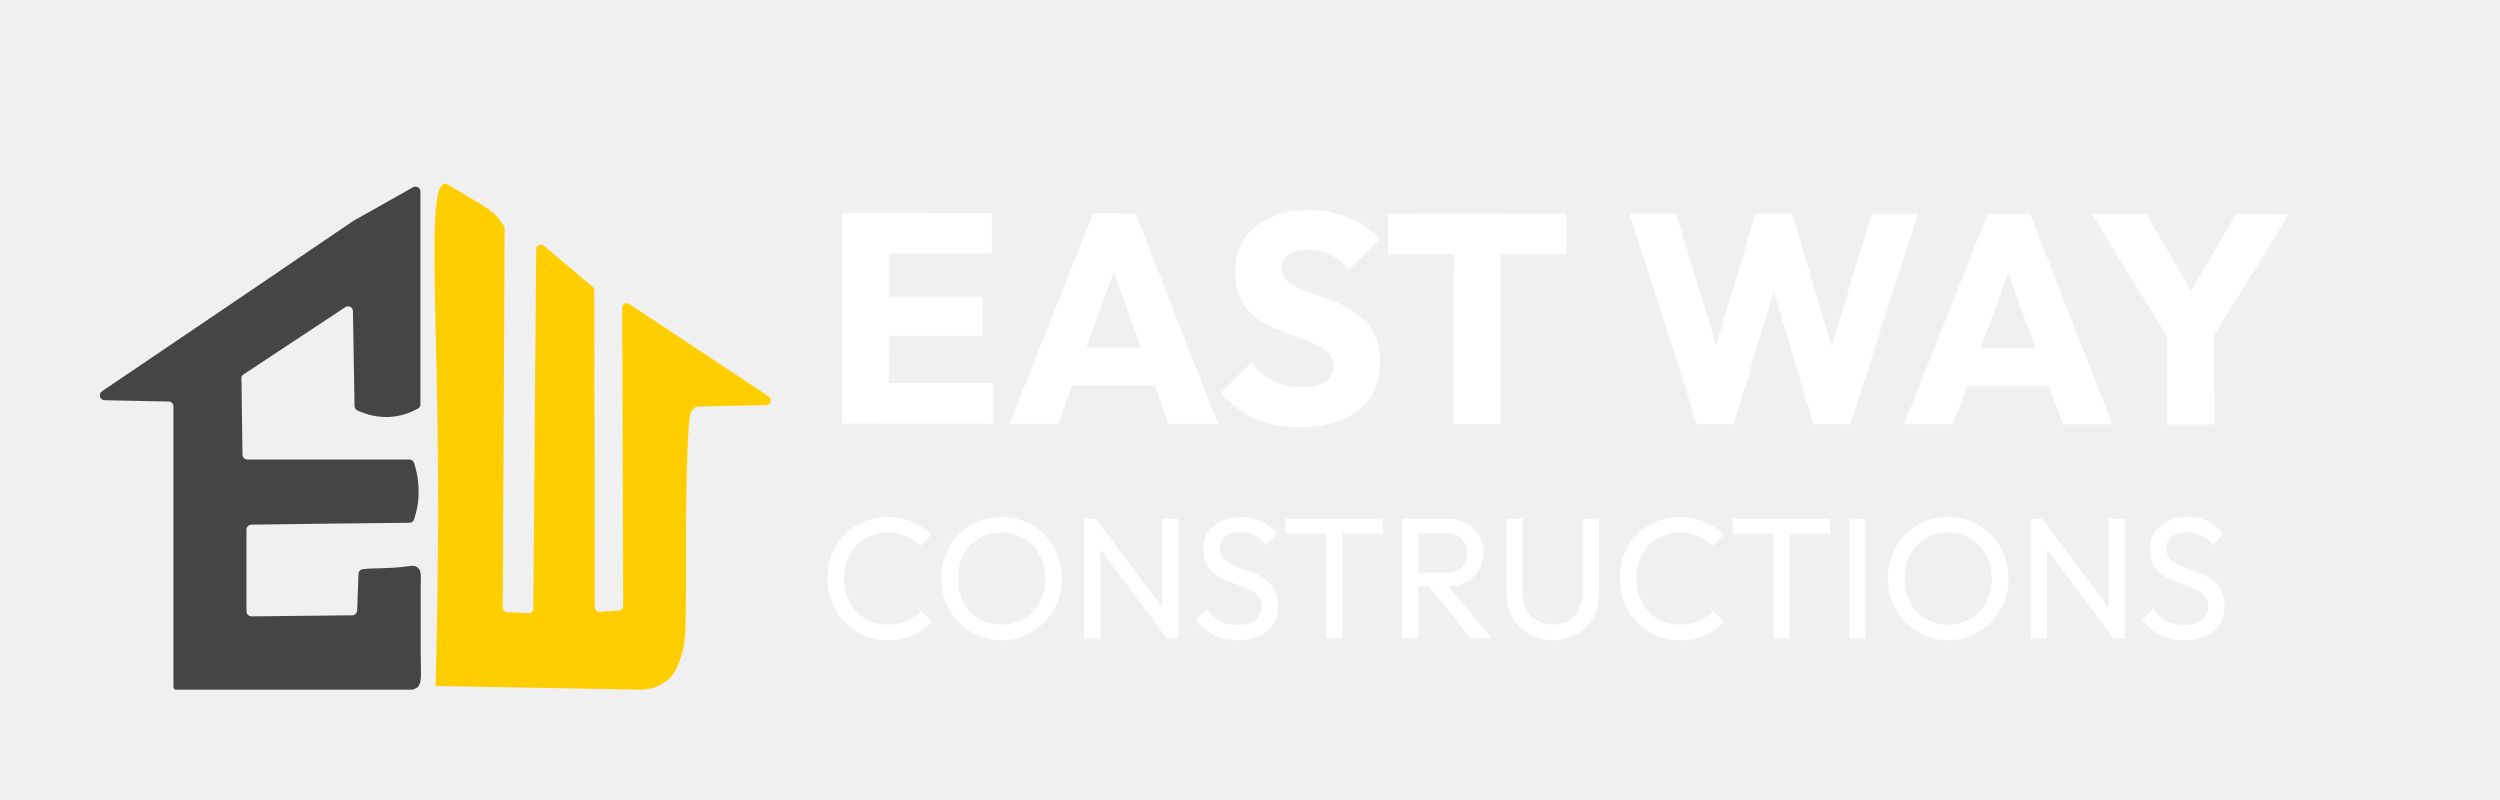
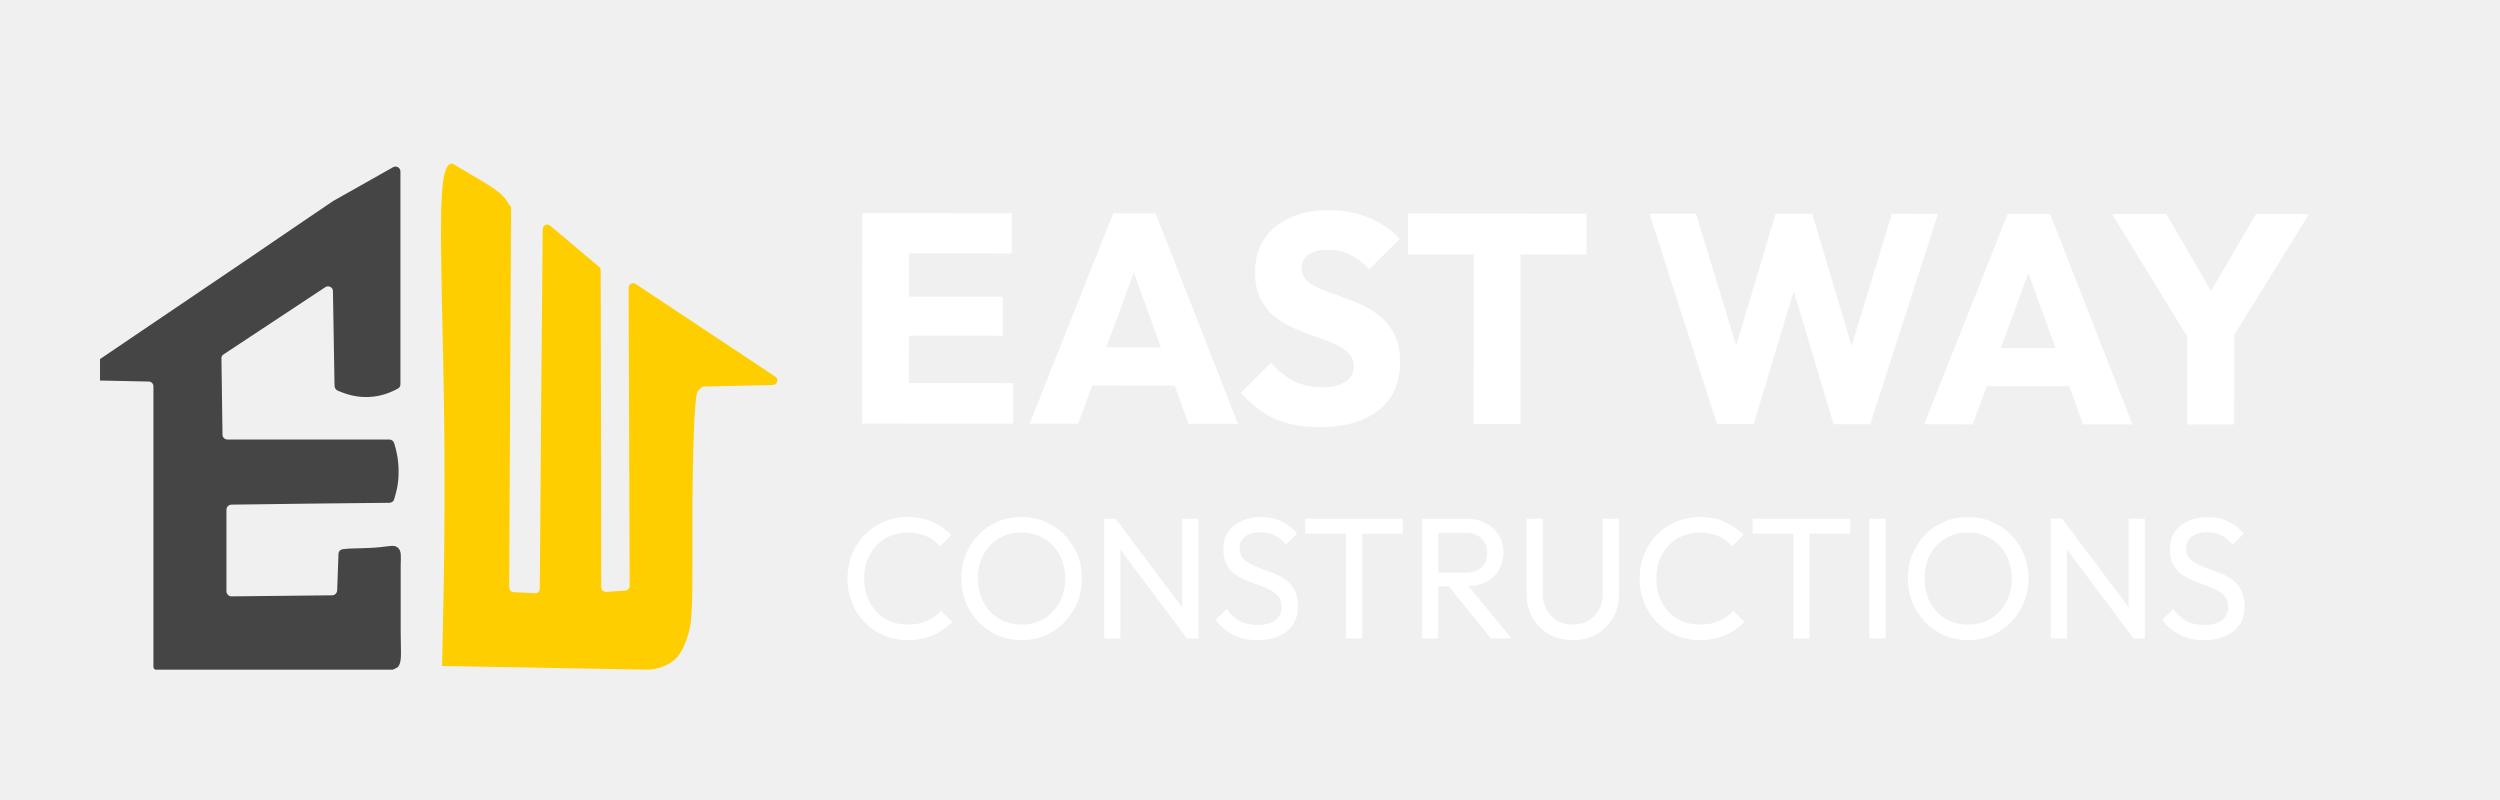
<svg xmlns="http://www.w3.org/2000/svg" width="250" height="80" viewBox="0 0 250 80" fill="none">
  <g clip-path="url(#clip0_504_4214)">
-     <path d="M41.647 68.78C41.647 68.78 41.462 68.912 41.278 68.965H17.712C17.712 68.965 17.607 68.991 17.528 68.965C17.396 68.912 17.317 68.754 17.343 68.596V51.963C17.343 49.907 17.343 42.763 17.343 40.628C17.343 40.364 17.132 40.154 16.869 40.154C14.734 40.101 12.599 40.075 10.463 40.022C9.989 40.022 9.804 39.389 10.2 39.126C15.735 35.383 21.297 31.613 26.833 27.87C29.653 25.946 32.474 24.021 35.321 22.097C37.324 20.964 39.301 19.857 41.304 18.723C41.647 18.539 42.042 18.776 42.042 19.145V40.444C42.042 40.628 41.937 40.786 41.779 40.865C41.252 41.155 40.434 41.524 39.406 41.656C37.772 41.867 36.454 41.366 35.742 41.05C35.584 40.971 35.479 40.813 35.453 40.602C35.4 37.439 35.347 34.275 35.294 31.112C35.294 30.717 34.846 30.506 34.53 30.717L24.355 37.439C24.223 37.518 24.118 37.676 24.144 37.86C24.171 40.391 24.223 42.948 24.25 45.478C24.25 45.742 24.487 45.953 24.75 45.953H40.935C41.146 45.953 41.331 46.085 41.41 46.295C41.647 47.033 41.884 48.062 41.858 49.3C41.858 50.381 41.621 51.277 41.41 51.936C41.357 52.147 41.146 52.279 40.935 52.279C35.663 52.332 30.391 52.385 25.146 52.464C24.882 52.464 24.645 52.701 24.645 52.965V61.136C24.645 61.4 24.882 61.637 25.146 61.637C28.494 61.611 31.867 61.558 35.215 61.531C35.479 61.531 35.69 61.321 35.716 61.057C35.769 59.844 35.795 58.605 35.848 57.393C35.848 57.156 36.032 56.945 36.296 56.918C37.139 56.813 37.482 56.866 39.064 56.787C40.672 56.708 41.146 56.497 41.542 56.629C41.647 56.681 41.726 56.708 41.805 56.787C42.148 57.103 42.095 57.63 42.069 58.474C42.069 58.895 42.069 59.343 42.069 59.792C42.069 60.477 42.069 61.162 42.069 61.848V65.222C42.069 67.383 42.253 68.306 41.7 68.78H41.647Z" fill="#454545" />
-     <path d="M43.528 68.597C50.355 68.729 57.182 68.834 64.01 68.966C64.59 68.966 65.723 68.834 66.725 68.043C67.094 67.727 67.726 67.094 68.227 65.249C68.465 64.353 68.596 63.562 68.596 58.712C68.596 58.475 68.596 58.58 68.596 54.784V52.544C68.675 44.135 68.886 41.341 69.15 41.104L69.598 40.656C71.944 40.603 74.29 40.55 76.636 40.497C77.084 40.497 77.269 39.891 76.873 39.654C72.234 36.57 67.595 33.486 62.929 30.402C62.613 30.191 62.217 30.402 62.217 30.797C62.244 40.735 62.296 50.646 62.323 60.584C62.323 60.821 62.138 61.032 61.901 61.058L59.977 61.19C59.713 61.19 59.476 61.005 59.476 60.715C59.476 50.145 59.45 39.575 59.423 29.031C59.423 28.899 59.37 28.767 59.265 28.688C57.631 27.317 56.023 25.947 54.388 24.576C54.098 24.312 53.624 24.523 53.624 24.919C53.519 36.912 53.413 48.88 53.334 60.873C53.334 61.137 53.123 61.348 52.859 61.322C52.148 61.295 51.436 61.242 50.724 61.216C50.487 61.216 50.276 61.005 50.276 60.742C50.329 48.115 50.408 35.463 50.461 22.836C50.461 22.599 50.276 22.467 50.276 22.467C49.565 21.176 48.589 20.728 45.4 18.83C44.635 18.381 44.583 18.329 44.477 18.355C43.317 18.619 43.37 23.021 43.554 32.563C43.686 38.916 43.713 39.39 43.739 41.736C43.871 49.802 43.792 56.076 43.739 59.872C43.686 63.378 43.607 66.383 43.554 68.65L43.528 68.597Z" fill="#FFCE00" />
-     <path d="M84.205 42.354L84.22 21.31L88.9 21.314L88.885 42.357L84.205 42.354ZM87.782 42.356L87.785 38.303L99.32 38.311L99.317 42.364L87.782 42.356ZM87.788 33.563L87.791 29.659L98.283 29.666L98.28 33.571L87.788 33.563ZM87.794 25.337L87.797 21.313L99.183 21.321L99.18 25.345L87.794 25.337ZM100.964 42.366L109.324 21.328L113.557 21.331L121.799 42.38L116.851 42.377L110.544 24.905L112.243 24.907L105.822 42.369L100.964 42.366ZM105.706 38.554L105.708 34.738L117.184 34.746L117.181 38.562L105.706 38.554ZM129.937 42.714C128.208 42.712 126.718 42.433 125.466 41.876C124.235 41.299 123.102 40.434 122.07 39.281L125.112 36.272C125.787 37.047 126.532 37.654 127.347 38.092C128.181 38.51 129.145 38.719 130.237 38.72C131.231 38.721 131.996 38.542 132.533 38.185C133.09 37.828 133.368 37.331 133.369 36.695C133.369 36.119 133.191 35.652 132.833 35.294C132.476 34.936 131.999 34.628 131.403 34.369C130.827 34.11 130.181 33.861 129.466 33.622C128.771 33.383 128.075 33.115 127.38 32.816C126.685 32.498 126.039 32.11 125.443 31.652C124.868 31.175 124.401 30.588 124.044 29.893C123.687 29.177 123.508 28.283 123.509 27.21C123.51 25.918 123.819 24.805 124.435 23.872C125.072 22.938 125.947 22.234 127.06 21.758C128.173 21.262 129.455 21.014 130.906 21.015C132.376 21.016 133.717 21.275 134.929 21.793C136.161 22.31 137.174 23.016 137.968 23.911L134.925 26.92C134.29 26.263 133.645 25.776 132.989 25.458C132.353 25.139 131.628 24.98 130.813 24.979C129.999 24.979 129.353 25.137 128.876 25.455C128.399 25.753 128.16 26.189 128.159 26.766C128.159 27.302 128.338 27.74 128.695 28.078C129.052 28.396 129.519 28.674 130.095 28.913C130.691 29.152 131.337 29.391 132.032 29.63C132.747 29.869 133.453 30.148 134.148 30.466C134.843 30.785 135.479 31.192 136.055 31.689C136.651 32.167 137.127 32.783 137.484 33.538C137.841 34.274 138.02 35.188 138.019 36.281C138.017 38.288 137.301 39.867 135.869 41.019C134.438 42.151 132.46 42.715 129.937 42.714ZM145.366 42.397L145.381 21.651L150.06 21.654L150.046 42.4L145.366 42.397ZM138.791 25.432L138.793 21.348L156.648 21.361L156.645 25.444L138.791 25.432ZM169.703 42.414L162.951 21.365L167.601 21.369L172.538 37.557L170.72 37.556L175.56 21.374L179.226 21.377L184.043 37.565L182.255 37.564L187.184 21.382L191.804 21.385L185.023 42.424L181.357 42.422L176.51 26.233L178.239 26.234L173.369 42.416L169.703 42.414ZM190.413 42.428L198.774 21.39L203.007 21.393L211.248 42.443L206.301 42.439L199.994 24.968L201.693 24.969L195.272 42.431L190.413 42.428ZM195.155 38.616L195.158 34.801L206.634 34.809L206.631 38.624L195.155 38.616ZM217.3 34.608L209.202 21.398L214.626 21.401L220.849 32.077L217.361 32.074L223.598 21.408L228.904 21.411L220.728 34.61L217.3 34.608ZM216.728 42.447L216.735 32.461L221.415 32.464L221.408 42.45L216.728 42.447Z" fill="white" />
-     <path d="M88.778 64.012C87.916 64.012 87.118 63.857 86.382 63.547C85.646 63.225 85.002 62.782 84.451 62.219C83.911 61.656 83.491 61.001 83.192 60.254C82.893 59.507 82.744 58.708 82.744 57.857C82.744 56.995 82.893 56.191 83.192 55.443C83.491 54.696 83.911 54.047 84.451 53.495C85.002 52.932 85.641 52.495 86.365 52.185C87.1 51.863 87.899 51.702 88.761 51.702C89.704 51.702 90.531 51.863 91.244 52.185C91.957 52.507 92.589 52.943 93.14 53.495L92.02 54.616C91.64 54.191 91.175 53.857 90.623 53.616C90.083 53.374 89.462 53.254 88.761 53.254C88.129 53.254 87.549 53.369 87.02 53.599C86.491 53.817 86.031 54.133 85.641 54.547C85.25 54.961 84.945 55.449 84.727 56.012C84.52 56.575 84.416 57.191 84.416 57.857C84.416 58.524 84.52 59.139 84.727 59.702C84.945 60.265 85.25 60.754 85.641 61.167C86.031 61.581 86.491 61.903 87.02 62.133C87.549 62.351 88.129 62.461 88.761 62.461C89.508 62.461 90.158 62.34 90.709 62.099C91.261 61.846 91.727 61.507 92.106 61.081L93.227 62.185C92.675 62.759 92.025 63.208 91.278 63.529C90.543 63.851 89.709 64.012 88.778 64.012ZM100.178 64.012C99.327 64.012 98.534 63.857 97.798 63.547C97.063 63.225 96.419 62.782 95.867 62.219C95.316 61.645 94.885 60.983 94.574 60.236C94.275 59.489 94.126 58.691 94.126 57.84C94.126 56.978 94.275 56.179 94.574 55.443C94.885 54.696 95.31 54.041 95.85 53.478C96.402 52.915 97.04 52.478 97.764 52.167C98.499 51.857 99.293 51.702 100.143 51.702C100.994 51.702 101.781 51.857 102.505 52.167C103.241 52.478 103.884 52.915 104.436 53.478C104.988 54.041 105.419 54.696 105.729 55.443C106.04 56.191 106.195 56.995 106.195 57.857C106.195 58.708 106.04 59.507 105.729 60.254C105.419 61.001 104.988 61.656 104.436 62.219C103.896 62.782 103.258 63.225 102.522 63.547C101.798 63.857 101.017 64.012 100.178 64.012ZM100.143 62.461C101.005 62.461 101.758 62.265 102.402 61.874C103.057 61.472 103.574 60.926 103.953 60.236C104.333 59.535 104.522 58.736 104.522 57.84C104.522 57.173 104.413 56.564 104.195 56.012C103.976 55.449 103.672 54.961 103.281 54.547C102.89 54.133 102.43 53.817 101.902 53.599C101.373 53.369 100.787 53.254 100.143 53.254C99.293 53.254 98.54 53.449 97.884 53.84C97.241 54.231 96.729 54.771 96.35 55.461C95.982 56.15 95.798 56.943 95.798 57.84C95.798 58.507 95.902 59.127 96.109 59.702C96.327 60.265 96.626 60.754 97.005 61.167C97.396 61.57 97.856 61.886 98.384 62.116C98.925 62.346 99.511 62.461 100.143 62.461ZM108.418 63.84V51.874H109.556L110.039 53.754V63.84H108.418ZM116.694 63.84L109.349 54.03L109.556 51.874L116.918 61.667L116.694 63.84ZM116.694 63.84L116.211 62.064V51.874H117.832V63.84H116.694ZM123.75 64.012C122.808 64.012 122.003 63.84 121.337 63.495C120.67 63.15 120.078 62.65 119.561 61.995L120.664 60.892C121.043 61.42 121.48 61.823 121.975 62.099C122.469 62.363 123.078 62.495 123.802 62.495C124.515 62.495 125.084 62.34 125.509 62.029C125.946 61.719 126.164 61.294 126.164 60.754C126.164 60.305 126.061 59.943 125.854 59.667C125.647 59.392 125.365 59.167 125.009 58.995C124.664 58.811 124.285 58.65 123.871 58.512C123.457 58.363 123.043 58.208 122.63 58.047C122.216 57.874 121.837 57.667 121.492 57.426C121.147 57.173 120.865 56.846 120.647 56.443C120.44 56.041 120.337 55.535 120.337 54.926C120.337 54.248 120.498 53.673 120.819 53.202C121.153 52.719 121.601 52.351 122.164 52.099C122.739 51.834 123.383 51.702 124.095 51.702C124.877 51.702 125.578 51.857 126.199 52.167C126.819 52.466 127.325 52.863 127.716 53.357L126.612 54.461C126.256 54.047 125.871 53.736 125.457 53.53C125.055 53.323 124.589 53.219 124.061 53.219C123.417 53.219 122.906 53.363 122.526 53.65C122.147 53.926 121.957 54.317 121.957 54.823C121.957 55.225 122.061 55.553 122.268 55.805C122.486 56.047 122.768 56.254 123.112 56.426C123.457 56.599 123.837 56.759 124.25 56.909C124.676 57.047 125.095 57.202 125.509 57.374C125.923 57.547 126.302 57.765 126.647 58.029C126.992 58.294 127.268 58.639 127.474 59.064C127.693 59.478 127.802 60.001 127.802 60.633C127.802 61.69 127.434 62.518 126.699 63.116C125.974 63.713 124.992 64.012 123.75 64.012ZM132.603 63.84V52.219H134.224V63.84H132.603ZM128.534 53.357V51.874H138.275V53.357H128.534ZM141.293 58.633V57.271H144.534C145.235 57.271 145.775 57.093 146.155 56.736C146.534 56.38 146.724 55.897 146.724 55.288C146.724 54.714 146.534 54.236 146.155 53.857C145.787 53.478 145.252 53.288 144.551 53.288H141.293V51.874H144.603C145.362 51.874 146.023 52.024 146.586 52.323C147.149 52.61 147.58 53.007 147.879 53.512C148.189 54.018 148.344 54.599 148.344 55.254C148.344 55.932 148.189 56.524 147.879 57.029C147.58 57.535 147.149 57.932 146.586 58.219C146.023 58.495 145.362 58.633 144.603 58.633H141.293ZM140.206 63.84V51.874H141.827V63.84H140.206ZM147.103 63.84L142.758 58.478L144.293 57.943L149.155 63.84H147.103ZM155.28 64.012C154.395 64.012 153.602 63.817 152.9 63.426C152.211 63.024 151.665 62.478 151.263 61.788C150.86 61.087 150.659 60.294 150.659 59.409V51.874H152.28V59.374C152.28 60.007 152.412 60.553 152.676 61.012C152.941 61.472 153.297 61.828 153.745 62.081C154.205 62.334 154.717 62.461 155.28 62.461C155.866 62.461 156.377 62.334 156.814 62.081C157.263 61.828 157.613 61.472 157.866 61.012C158.13 60.553 158.263 60.012 158.263 59.392V51.874H159.9V59.426C159.9 60.311 159.699 61.099 159.297 61.788C158.895 62.478 158.349 63.024 157.659 63.426C156.969 63.817 156.176 64.012 155.28 64.012ZM167.997 64.012C167.135 64.012 166.336 63.857 165.601 63.547C164.865 63.225 164.221 62.782 163.67 62.219C163.129 61.656 162.71 61.001 162.411 60.254C162.112 59.507 161.963 58.708 161.963 57.857C161.963 56.995 162.112 56.191 162.411 55.443C162.71 54.696 163.129 54.047 163.67 53.495C164.221 52.932 164.859 52.495 165.583 52.185C166.319 51.863 167.118 51.702 167.98 51.702C168.922 51.702 169.75 51.863 170.463 52.185C171.175 52.507 171.808 52.943 172.359 53.495L171.239 54.616C170.859 54.191 170.394 53.857 169.842 53.616C169.302 53.374 168.681 53.254 167.98 53.254C167.348 53.254 166.767 53.369 166.239 53.599C165.71 53.817 165.25 54.133 164.859 54.547C164.469 54.961 164.164 55.449 163.946 56.012C163.739 56.575 163.635 57.191 163.635 57.857C163.635 58.524 163.739 59.139 163.946 59.702C164.164 60.265 164.469 60.754 164.859 61.167C165.25 61.581 165.71 61.903 166.239 62.133C166.767 62.351 167.348 62.461 167.98 62.461C168.727 62.461 169.377 62.34 169.928 62.099C170.48 61.846 170.945 61.507 171.325 61.081L172.445 62.185C171.894 62.759 171.244 63.208 170.497 63.529C169.762 63.851 168.928 64.012 167.997 64.012ZM177.339 63.84V52.219H178.96V63.84H177.339ZM173.27 53.357V51.874H183.012V53.357H173.27ZM184.943 63.84V51.874H186.563V63.84H184.943ZM194.836 64.012C193.985 64.012 193.192 63.857 192.457 63.547C191.721 63.225 191.077 62.782 190.526 62.219C189.974 61.645 189.543 60.983 189.233 60.236C188.934 59.489 188.784 58.691 188.784 57.84C188.784 56.978 188.934 56.179 189.233 55.443C189.543 54.696 189.968 54.041 190.509 53.478C191.06 52.915 191.698 52.478 192.422 52.167C193.158 51.857 193.951 51.702 194.802 51.702C195.652 51.702 196.439 51.857 197.164 52.167C197.899 52.478 198.543 52.915 199.095 53.478C199.646 54.041 200.077 54.696 200.388 55.443C200.698 56.191 200.853 56.995 200.853 57.857C200.853 58.708 200.698 59.507 200.388 60.254C200.077 61.001 199.646 61.656 199.095 62.219C198.554 62.782 197.916 63.225 197.181 63.547C196.457 63.857 195.675 64.012 194.836 64.012ZM194.802 62.461C195.664 62.461 196.417 62.265 197.06 61.874C197.715 61.472 198.233 60.926 198.612 60.236C198.991 59.535 199.181 58.736 199.181 57.84C199.181 57.173 199.072 56.564 198.853 56.012C198.635 55.449 198.33 54.961 197.939 54.547C197.549 54.133 197.089 53.817 196.56 53.599C196.031 53.369 195.445 53.254 194.802 53.254C193.951 53.254 193.198 53.449 192.543 53.84C191.899 54.231 191.388 54.771 191.008 55.461C190.641 56.15 190.457 56.943 190.457 57.84C190.457 58.507 190.56 59.127 190.767 59.702C190.986 60.265 191.284 60.754 191.664 61.167C192.054 61.57 192.514 61.886 193.043 62.116C193.583 62.346 194.169 62.461 194.802 62.461ZM203.076 63.84V51.874H204.214L204.697 53.754V63.84H203.076ZM211.352 63.84L204.007 54.03L204.214 51.874L211.576 61.667L211.352 63.84ZM211.352 63.84L210.869 62.064V51.874H212.49V63.84H211.352ZM218.409 64.012C217.466 64.012 216.662 63.84 215.995 63.495C215.328 63.15 214.736 62.65 214.219 61.995L215.323 60.892C215.702 61.42 216.139 61.823 216.633 62.099C217.127 62.363 217.736 62.495 218.461 62.495C219.173 62.495 219.742 62.34 220.167 62.029C220.604 61.719 220.823 61.294 220.823 60.754C220.823 60.305 220.719 59.943 220.512 59.667C220.305 59.392 220.024 59.167 219.667 58.995C219.323 58.811 218.943 58.65 218.53 58.512C218.116 58.363 217.702 58.208 217.288 58.047C216.874 57.874 216.495 57.667 216.15 57.426C215.805 57.173 215.524 56.846 215.305 56.443C215.099 56.041 214.995 55.535 214.995 54.926C214.995 54.248 215.156 53.673 215.478 53.202C215.811 52.719 216.259 52.351 216.823 52.099C217.397 51.834 218.041 51.702 218.754 51.702C219.535 51.702 220.236 51.857 220.857 52.167C221.478 52.466 221.984 52.863 222.374 53.357L221.271 54.461C220.915 54.047 220.53 53.736 220.116 53.53C219.713 53.323 219.248 53.219 218.719 53.219C218.076 53.219 217.564 53.363 217.185 53.65C216.805 53.926 216.616 54.317 216.616 54.823C216.616 55.225 216.719 55.553 216.926 55.805C217.145 56.047 217.426 56.254 217.771 56.426C218.116 56.599 218.495 56.759 218.909 56.909C219.334 57.047 219.754 57.202 220.167 57.374C220.581 57.547 220.961 57.765 221.305 58.029C221.65 58.294 221.926 58.639 222.133 59.064C222.351 59.478 222.461 60.001 222.461 60.633C222.461 61.69 222.093 62.518 221.357 63.116C220.633 63.713 219.65 64.012 218.409 64.012Z" fill="white" />
+     <path d="M39.647 66.78C39.647 66.78 39.462 66.912 39.278 66.965H15.712C15.712 66.965 15.607 66.991 15.528 66.965C15.396 66.912 15.317 66.754 15.343 66.596V49.963C15.343 47.907 15.343 40.763 15.343 38.628C15.343 38.364 15.132 38.154 14.869 38.154C12.734 38.101 10.599 38.075 8.463 38.022C7.989 38.022 7.804 37.389 8.2 37.126C13.735 33.383 19.297 29.613 24.833 25.87C27.653 23.946 30.474 22.021 33.321 20.097C35.324 18.964 37.301 17.857 39.304 16.723C39.647 16.539 40.042 16.776 40.042 17.145V38.444C40.042 38.628 39.937 38.786 39.779 38.865C39.252 39.155 38.434 39.524 37.406 39.656C35.772 39.867 34.454 39.366 33.742 39.05C33.584 38.971 33.479 38.813 33.453 38.602C33.4 35.439 33.347 32.275 33.294 29.112C33.294 28.717 32.846 28.506 32.53 28.717L22.355 35.439C22.223 35.518 22.118 35.676 22.144 35.86C22.171 38.391 22.223 40.948 22.25 43.478C22.25 43.742 22.487 43.953 22.75 43.953H38.935C39.146 43.953 39.331 44.085 39.41 44.295C39.647 45.033 39.884 46.062 39.858 47.3C39.858 48.381 39.621 49.277 39.41 49.936C39.357 50.147 39.146 50.279 38.935 50.279C33.663 50.332 28.391 50.385 23.146 50.464C22.882 50.464 22.645 50.701 22.645 50.965V59.136C22.645 59.4 22.882 59.637 23.146 59.637C26.494 59.611 29.867 59.558 33.215 59.531C33.479 59.531 33.69 59.321 33.716 59.057C33.769 57.844 33.795 56.605 33.848 55.393C33.848 55.156 34.032 54.945 34.296 54.918C35.139 54.813 35.482 54.866 37.064 54.787C38.672 54.708 39.146 54.497 39.542 54.629C39.647 54.681 39.726 54.708 39.805 54.787C40.148 55.103 40.095 55.63 40.069 56.474C40.069 56.895 40.069 57.343 40.069 57.792C40.069 58.477 40.069 59.162 40.069 59.848V63.222C40.069 65.383 40.253 66.306 39.7 66.78H39.647Z" fill="#454545" />
+     <path d="M44.173 66.597C51 66.729 57.827 66.834 64.654 66.966C65.234 66.966 66.368 66.834 67.369 66.043C67.738 65.727 68.371 65.094 68.872 63.249C69.109 62.353 69.241 61.562 69.241 56.712C69.241 56.475 69.241 56.58 69.241 52.784V50.544C69.32 42.135 69.531 39.341 69.794 39.104L70.243 38.656C72.588 38.603 74.934 38.55 77.281 38.497C77.729 38.497 77.913 37.891 77.518 37.654C72.879 34.57 68.239 31.486 63.574 28.402C63.257 28.191 62.862 28.402 62.862 28.797C62.888 38.735 62.941 48.646 62.967 58.584C62.967 58.821 62.783 59.032 62.545 59.058L60.621 59.19C60.358 59.19 60.12 59.005 60.12 58.715C60.12 48.145 60.094 37.575 60.068 27.031C60.068 26.899 60.015 26.767 59.91 26.688C58.275 25.317 56.667 23.947 55.033 22.576C54.743 22.312 54.269 22.523 54.269 22.919C54.163 34.912 54.058 46.88 53.978 58.873C53.978 59.137 53.768 59.348 53.504 59.322C52.792 59.295 52.081 59.242 51.369 59.216C51.132 59.216 50.921 59.005 50.921 58.742C50.974 46.115 51.053 33.463 51.105 20.836C51.105 20.599 50.921 20.467 50.921 20.467C50.209 19.176 49.234 18.728 46.044 16.83C45.28 16.381 45.227 16.329 45.122 16.355C43.962 16.619 44.014 21.021 44.199 30.563C44.331 36.916 44.357 37.39 44.384 39.736C44.515 47.802 44.436 54.076 44.384 57.872C44.331 61.378 44.252 64.383 44.199 66.65L44.173 66.597Z" fill="#FFCE00" />
+     <path d="M86.205 42.354L86.22 21.31L90.9 21.314L90.885 42.357L86.205 42.354ZM89.782 42.356L89.785 38.303L101.32 38.311L101.317 42.364L89.782 42.356ZM89.788 33.563L89.791 29.659L100.283 29.666L100.28 33.571L89.788 33.563ZM89.794 25.337L89.797 21.313L101.183 21.321L101.18 25.345L89.794 25.337ZM102.964 42.366L111.324 21.328L115.557 21.331L123.799 42.38L118.851 42.377L112.544 24.905L114.243 24.907L107.822 42.369L102.964 42.366ZM107.706 38.554L107.708 34.738L119.184 34.746L119.181 38.562L107.706 38.554ZM131.937 42.714C130.208 42.712 128.718 42.433 127.466 41.876C126.235 41.299 125.102 40.434 124.07 39.281L127.112 36.272C127.787 37.047 128.532 37.654 129.347 38.092C130.181 38.51 131.145 38.719 132.237 38.72C133.231 38.721 133.996 38.542 134.533 38.185C135.09 37.828 135.368 37.331 135.369 36.695C135.369 36.119 135.191 35.652 134.833 35.294C134.476 34.936 133.999 34.628 133.403 34.369C132.827 34.11 132.181 33.861 131.466 33.622C130.771 33.383 130.075 33.115 129.38 32.816C128.685 32.498 128.039 32.11 127.443 31.652C126.868 31.175 126.401 30.588 126.044 29.893C125.687 29.177 125.508 28.283 125.509 27.21C125.51 25.918 125.819 24.805 126.435 23.872C127.072 22.938 127.947 22.234 129.06 21.758C130.173 21.262 131.455 21.014 132.906 21.015C134.376 21.016 135.717 21.275 136.929 21.793C138.161 22.31 139.174 23.016 139.968 23.911L136.925 26.92C136.29 26.263 135.645 25.776 134.989 25.458C134.353 25.139 133.628 24.98 132.813 24.979C131.999 24.979 131.353 25.137 130.876 25.455C130.399 25.753 130.16 26.189 130.159 26.766C130.159 27.302 130.338 27.74 130.695 28.078C131.052 28.396 131.519 28.674 132.095 28.913C132.691 29.152 133.337 29.391 134.032 29.63C134.747 29.869 135.453 30.148 136.148 30.466C136.843 30.785 137.479 31.192 138.055 31.689C138.651 32.167 139.127 32.783 139.484 33.538C139.841 34.274 140.02 35.188 140.019 36.281C140.017 38.288 139.301 39.867 137.869 41.019C136.438 42.151 134.46 42.715 131.937 42.714ZM147.366 42.397L147.381 21.651L152.06 21.654L152.046 42.4L147.366 42.397ZM140.791 25.432L140.793 21.348L158.648 21.361L158.645 25.444L140.791 25.432ZM171.703 42.414L164.951 21.365L169.601 21.369L174.538 37.557L172.72 37.556L177.56 21.374L181.226 21.377L186.043 37.565L184.255 37.564L189.184 21.382L193.804 21.385L187.023 42.424L183.357 42.422L178.51 26.233L180.239 26.234L175.369 42.416L171.703 42.414ZM192.413 42.428L200.774 21.39L205.007 21.393L213.248 42.443L208.301 42.439L201.994 24.968L203.693 24.969L197.272 42.431L192.413 42.428ZM197.155 38.616L197.158 34.801L208.634 34.809L208.631 38.624L197.155 38.616ZM219.3 34.608L211.202 21.398L216.626 21.401L222.849 32.077L219.361 32.074L225.598 21.408L230.904 21.411L222.728 34.61L219.3 34.608ZM218.728 42.447L218.735 32.461L223.415 32.464L223.408 42.45L218.728 42.447Z" fill="white" />
+     <path d="M90.778 64.012C89.916 64.012 89.118 63.857 88.382 63.547C87.646 63.225 87.002 62.782 86.451 62.219C85.911 61.656 85.491 61.001 85.192 60.254C84.893 59.507 84.744 58.708 84.744 57.857C84.744 56.995 84.893 56.191 85.192 55.443C85.491 54.696 85.911 54.047 86.451 53.495C87.002 52.932 87.641 52.495 88.365 52.185C89.1 51.863 89.899 51.702 90.761 51.702C91.704 51.702 92.531 51.863 93.244 52.185C93.957 52.507 94.589 52.943 95.14 53.495L94.02 54.616C93.64 54.191 93.175 53.857 92.623 53.616C92.083 53.374 91.462 53.254 90.761 53.254C90.129 53.254 89.549 53.369 89.02 53.599C88.491 53.817 88.031 54.133 87.641 54.547C87.25 54.961 86.945 55.449 86.727 56.012C86.52 56.575 86.416 57.191 86.416 57.857C86.416 58.524 86.52 59.139 86.727 59.702C86.945 60.265 87.25 60.754 87.641 61.167C88.031 61.581 88.491 61.903 89.02 62.133C89.549 62.351 90.129 62.461 90.761 62.461C91.508 62.461 92.158 62.34 92.709 62.099C93.261 61.846 93.727 61.507 94.106 61.081L95.227 62.185C94.675 62.759 94.025 63.208 93.278 63.529C92.543 63.851 91.709 64.012 90.778 64.012ZM102.178 64.012C101.327 64.012 100.534 63.857 99.798 63.547C99.063 63.225 98.419 62.782 97.867 62.219C97.316 61.645 96.885 60.983 96.574 60.236C96.275 59.489 96.126 58.691 96.126 57.84C96.126 56.978 96.275 56.179 96.574 55.443C96.885 54.696 97.31 54.041 97.85 53.478C98.402 52.915 99.04 52.478 99.764 52.167C100.499 51.857 101.292 51.702 102.143 51.702C102.994 51.702 103.781 51.857 104.505 52.167C105.241 52.478 105.884 52.915 106.436 53.478C106.988 54.041 107.419 54.696 107.729 55.443C108.04 56.191 108.195 56.995 108.195 57.857C108.195 58.708 108.04 59.507 107.729 60.254C107.419 61.001 106.988 61.656 106.436 62.219C105.896 62.782 105.258 63.225 104.522 63.547C103.798 63.857 103.017 64.012 102.178 64.012ZM102.143 62.461C103.005 62.461 103.758 62.265 104.402 61.874C105.057 61.472 105.574 60.926 105.953 60.236C106.333 59.535 106.522 58.736 106.522 57.84C106.522 57.173 106.413 56.564 106.195 56.012C105.976 55.449 105.672 54.961 105.281 54.547C104.89 54.133 104.43 53.817 103.902 53.599C103.373 53.369 102.787 53.254 102.143 53.254C101.292 53.254 100.54 53.449 99.884 53.84C99.241 54.231 98.729 54.771 98.35 55.461C97.982 56.15 97.798 56.943 97.798 57.84C97.798 58.507 97.902 59.127 98.109 59.702C98.327 60.265 98.626 60.754 99.005 61.167C99.396 61.57 99.856 61.886 100.384 62.116C100.925 62.346 101.511 62.461 102.143 62.461ZM110.418 63.84V51.874H111.556L112.039 53.754V63.84H110.418ZM118.694 63.84L111.349 54.03L111.556 51.874L118.918 61.667L118.694 63.84ZM118.694 63.84L118.211 62.064V51.874H119.832V63.84H118.694ZM125.75 64.012C124.808 64.012 124.003 63.84 123.337 63.495C122.67 63.15 122.078 62.65 121.561 61.995L122.664 60.892C123.043 61.42 123.48 61.823 123.975 62.099C124.469 62.363 125.078 62.495 125.802 62.495C126.515 62.495 127.084 62.34 127.509 62.029C127.946 61.719 128.164 61.294 128.164 60.754C128.164 60.305 128.061 59.943 127.854 59.667C127.647 59.392 127.365 59.167 127.009 58.995C126.664 58.811 126.285 58.65 125.871 58.512C125.457 58.363 125.043 58.208 124.63 58.047C124.216 57.874 123.837 57.667 123.492 57.426C123.147 57.173 122.865 56.846 122.647 56.443C122.44 56.041 122.337 55.535 122.337 54.926C122.337 54.248 122.498 53.673 122.819 53.202C123.153 52.719 123.601 52.351 124.164 52.099C124.739 51.834 125.383 51.702 126.095 51.702C126.877 51.702 127.578 51.857 128.199 52.167C128.819 52.466 129.325 52.863 129.716 53.357L128.612 54.461C128.256 54.047 127.871 53.736 127.457 53.53C127.055 53.323 126.589 53.219 126.061 53.219C125.417 53.219 124.906 53.363 124.526 53.65C124.147 53.926 123.957 54.317 123.957 54.823C123.957 55.225 124.061 55.553 124.268 55.805C124.486 56.047 124.768 56.254 125.112 56.426C125.457 56.599 125.837 56.759 126.25 56.909C126.676 57.047 127.095 57.202 127.509 57.374C127.923 57.547 128.302 57.765 128.647 58.029C128.992 58.294 129.268 58.639 129.474 59.064C129.693 59.478 129.802 60.001 129.802 60.633C129.802 61.69 129.434 62.518 128.699 63.116C127.974 63.713 126.992 64.012 125.75 64.012ZM134.603 63.84V52.219H136.224V63.84H134.603ZM130.534 53.357V51.874H140.275V53.357H130.534ZM143.293 58.633V57.271H146.534C147.235 57.271 147.775 57.093 148.155 56.736C148.534 56.38 148.724 55.897 148.724 55.288C148.724 54.714 148.534 54.236 148.155 53.857C147.787 53.478 147.252 53.288 146.551 53.288H143.293V51.874H146.603C147.362 51.874 148.023 52.024 148.586 52.323C149.149 52.61 149.58 53.007 149.879 53.512C150.189 54.018 150.344 54.599 150.344 55.254C150.344 55.932 150.189 56.524 149.879 57.029C149.58 57.535 149.149 57.932 148.586 58.219C148.023 58.495 147.362 58.633 146.603 58.633H143.293ZM142.206 63.84V51.874H143.827V63.84H142.206ZM149.103 63.84L144.758 58.478L146.293 57.943L151.155 63.84H149.103ZM157.28 64.012C156.395 64.012 155.602 63.817 154.9 63.426C154.211 63.024 153.665 62.478 153.263 61.788C152.86 61.087 152.659 60.294 152.659 59.409V51.874H154.28V59.374C154.28 60.007 154.412 60.553 154.676 61.012C154.941 61.472 155.297 61.828 155.745 62.081C156.205 62.334 156.717 62.461 157.28 62.461C157.866 62.461 158.377 62.334 158.814 62.081C159.263 61.828 159.613 61.472 159.866 61.012C160.13 60.553 160.263 60.012 160.263 59.392V51.874H161.9V59.426C161.9 60.311 161.699 61.099 161.297 61.788C160.895 62.478 160.349 63.024 159.659 63.426C158.969 63.817 158.176 64.012 157.28 64.012ZM169.997 64.012C169.135 64.012 168.336 63.857 167.601 63.547C166.865 63.225 166.221 62.782 165.67 62.219C165.129 61.656 164.71 61.001 164.411 60.254C164.112 59.507 163.963 58.708 163.963 57.857C163.963 56.995 164.112 56.191 164.411 55.443C164.71 54.696 165.129 54.047 165.67 53.495C166.221 52.932 166.859 52.495 167.583 52.185C168.319 51.863 169.118 51.702 169.98 51.702C170.922 51.702 171.75 51.863 172.463 52.185C173.175 52.507 173.808 52.943 174.359 53.495L173.239 54.616C172.859 54.191 172.394 53.857 171.842 53.616C171.302 53.374 170.681 53.254 169.98 53.254C169.348 53.254 168.767 53.369 168.239 53.599C167.71 53.817 167.25 54.133 166.859 54.547C166.469 54.961 166.164 55.449 165.946 56.012C165.739 56.575 165.635 57.191 165.635 57.857C165.635 58.524 165.739 59.139 165.946 59.702C166.164 60.265 166.469 60.754 166.859 61.167C167.25 61.581 167.71 61.903 168.239 62.133C168.767 62.351 169.348 62.461 169.98 62.461C170.727 62.461 171.377 62.34 171.928 62.099C172.48 61.846 172.945 61.507 173.325 61.081L174.445 62.185C173.894 62.759 173.244 63.208 172.497 63.529C171.762 63.851 170.928 64.012 169.997 64.012ZM179.339 63.84V52.219H180.96V63.84H179.339ZM175.27 53.357V51.874H185.012V53.357H175.27ZM186.943 63.84V51.874H188.563V63.84H186.943ZM196.836 64.012C195.985 64.012 195.192 63.857 194.457 63.547C193.721 63.225 193.077 62.782 192.526 62.219C191.974 61.645 191.543 60.983 191.233 60.236C190.934 59.489 190.784 58.691 190.784 57.84C190.784 56.978 190.934 56.179 191.233 55.443C191.543 54.696 191.968 54.041 192.509 53.478C193.06 52.915 193.698 52.478 194.422 52.167C195.158 51.857 195.951 51.702 196.802 51.702C197.652 51.702 198.439 51.857 199.164 52.167C199.899 52.478 200.543 52.915 201.095 53.478C201.646 54.041 202.077 54.696 202.388 55.443C202.698 56.191 202.853 56.995 202.853 57.857C202.853 58.708 202.698 59.507 202.388 60.254C202.077 61.001 201.646 61.656 201.095 62.219C200.554 62.782 199.916 63.225 199.181 63.547C198.457 63.857 197.675 64.012 196.836 64.012ZM196.802 62.461C197.664 62.461 198.417 62.265 199.06 61.874C199.715 61.472 200.233 60.926 200.612 60.236C200.991 59.535 201.181 58.736 201.181 57.84C201.181 57.173 201.072 56.564 200.853 56.012C200.635 55.449 200.33 54.961 199.939 54.547C199.549 54.133 199.089 53.817 198.56 53.599C198.031 53.369 197.445 53.254 196.802 53.254C195.951 53.254 195.198 53.449 194.543 53.84C193.899 54.231 193.388 54.771 193.008 55.461C192.641 56.15 192.457 56.943 192.457 57.84C192.457 58.507 192.56 59.127 192.767 59.702C192.986 60.265 193.284 60.754 193.664 61.167C194.054 61.57 194.514 61.886 195.043 62.116C195.583 62.346 196.169 62.461 196.802 62.461ZM205.076 63.84V51.874H206.214L206.697 53.754V63.84H205.076ZM213.352 63.84L206.007 54.03L206.214 51.874L213.576 61.667L213.352 63.84ZM213.352 63.84L212.869 62.064V51.874H214.49V63.84H213.352ZM220.409 64.012C219.466 64.012 218.662 63.84 217.995 63.495C217.328 63.15 216.736 62.65 216.219 61.995L217.323 60.892C217.702 61.42 218.139 61.823 218.633 62.099C219.127 62.363 219.736 62.495 220.461 62.495C221.173 62.495 221.742 62.34 222.167 62.029C222.604 61.719 222.823 61.294 222.823 60.754C222.823 60.305 222.719 59.943 222.512 59.667C222.305 59.392 222.024 59.167 221.667 58.995C221.323 58.811 220.943 58.65 220.53 58.512C220.116 58.363 219.702 58.208 219.288 58.047C218.874 57.874 218.495 57.667 218.15 57.426C217.805 57.173 217.524 56.846 217.305 56.443C217.099 56.041 216.995 55.535 216.995 54.926C216.995 54.248 217.156 53.673 217.478 53.202C217.811 52.719 218.259 52.351 218.823 52.099C219.397 51.834 220.041 51.702 220.754 51.702C221.535 51.702 222.236 51.857 222.857 52.167C223.478 52.466 223.984 52.863 224.374 53.357L223.271 54.461C222.915 54.047 222.53 53.736 222.116 53.53C221.713 53.323 221.248 53.219 220.719 53.219C220.076 53.219 219.564 53.363 219.185 53.65C218.805 53.926 218.616 54.317 218.616 54.823C218.616 55.225 218.719 55.553 218.926 55.805C219.145 56.047 219.426 56.254 219.771 56.426C220.116 56.599 220.495 56.759 220.909 56.909C221.334 57.047 221.754 57.202 222.167 57.374C222.581 57.547 222.961 57.765 223.305 58.029C223.65 58.294 223.926 58.639 224.133 59.064C224.351 59.478 224.461 60.001 224.461 60.633C224.461 61.69 224.093 62.518 223.357 63.116C222.633 63.713 221.65 64.012 220.409 64.012Z" fill="white" />
  </g>
  <defs>
    <clipPath id="clip0_504_4214">
      <rect width="222" height="77.304" fill="white" transform="translate(10 1.21484)" />
    </clipPath>
  </defs>
</svg>
